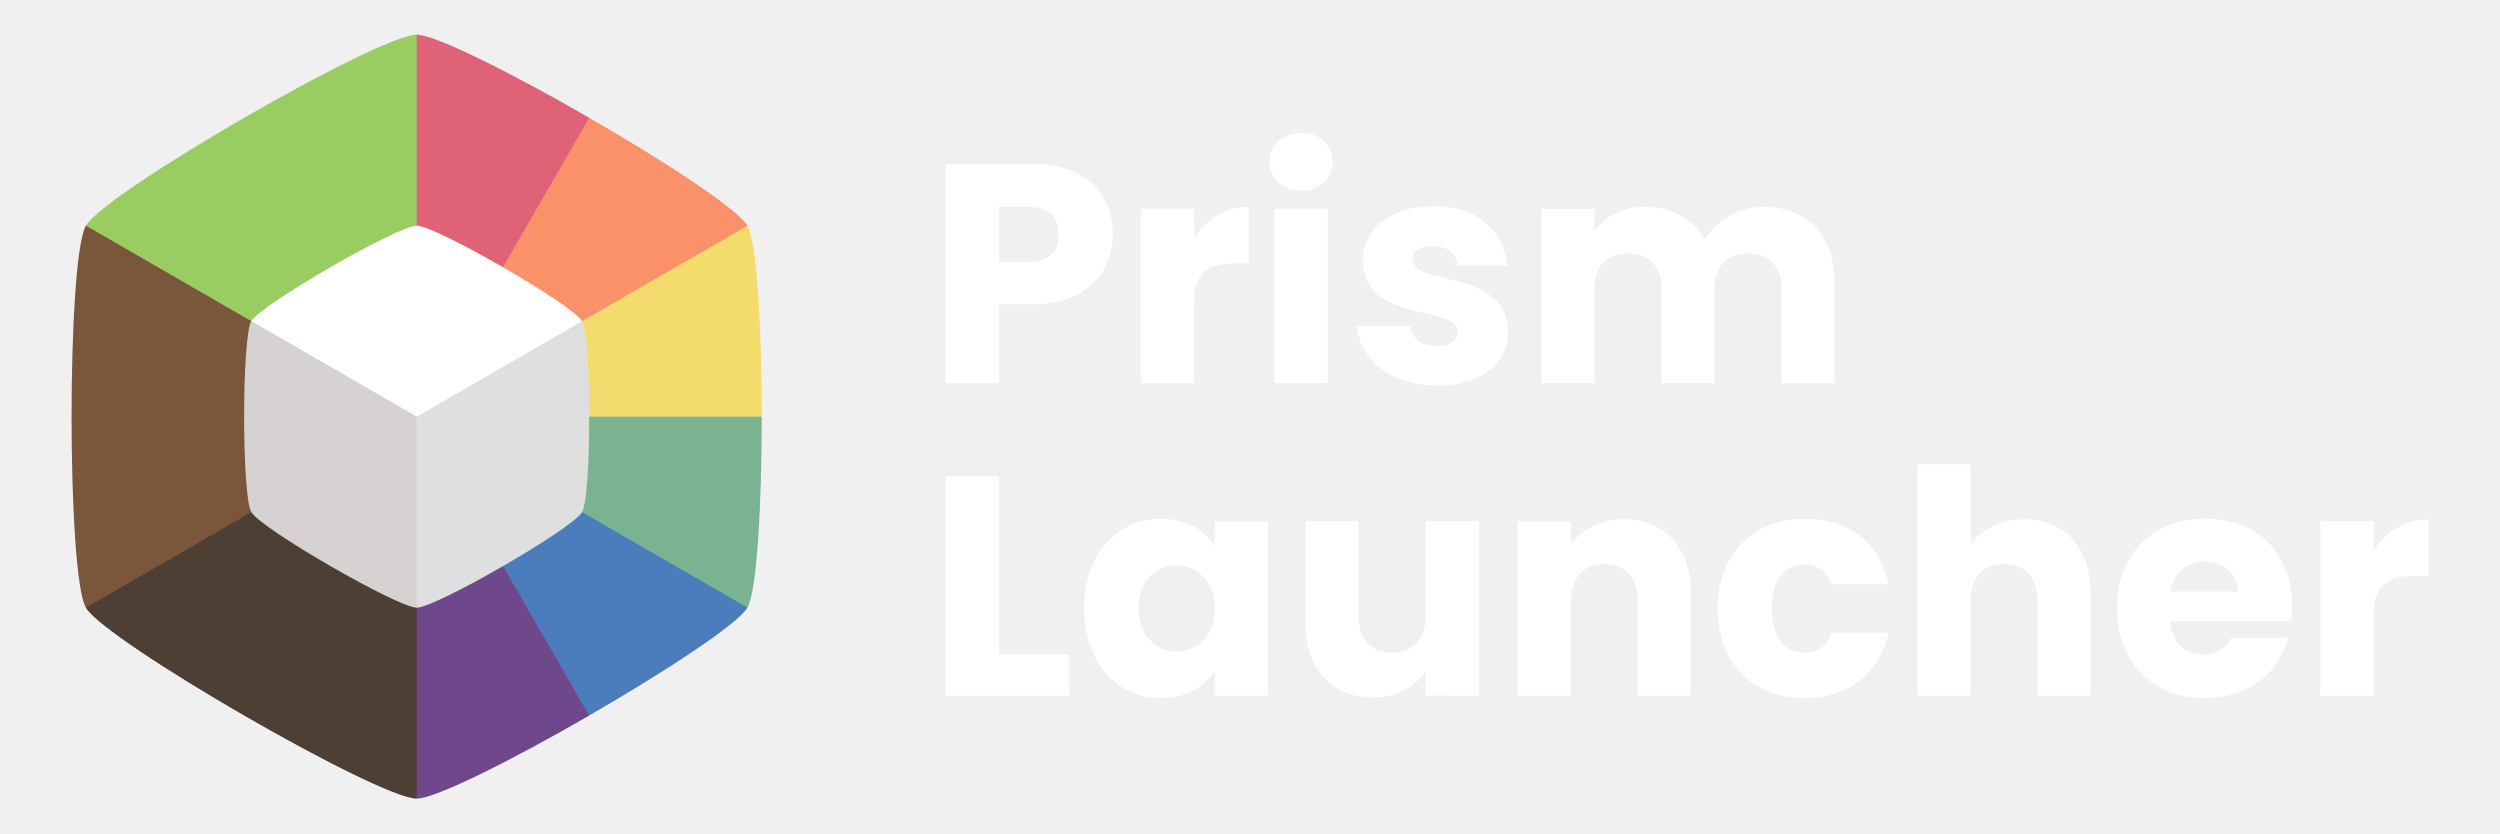
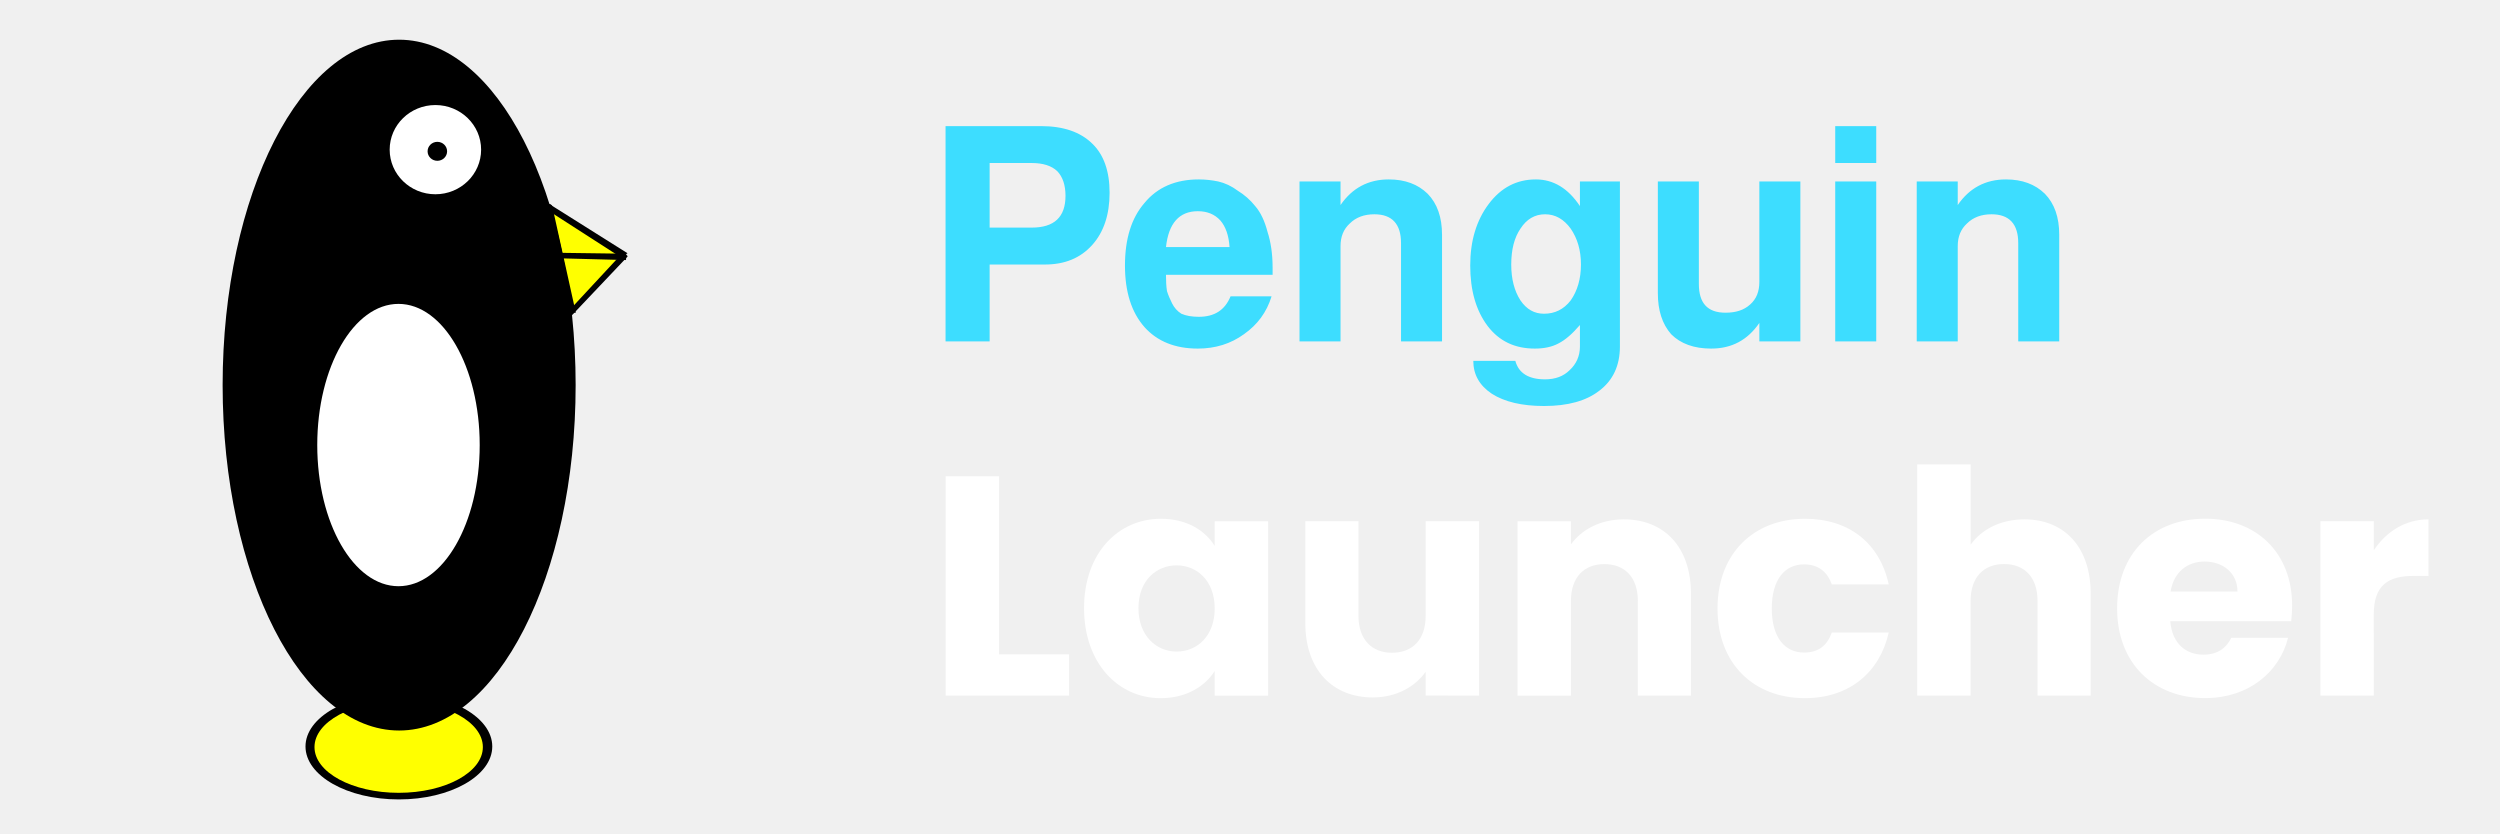
- <svg xmlns="http://www.w3.org/2000/svg" width="144" height="48" version="1.1" viewBox="0 0 38.1 12.7" id="svg66">
+ <svg xmlns="http://www.w3.org/2000/svg" width="144" height="48" version="1.1" viewBox="0 0 38.1 12.7" id="svg66" xml:space="preserve">
  <defs id="defs70" />
-   <g stroke-width=".265" id="g24">
-     <path d="m6.35 6.35" fill="#99cd61" id="path4" />
-     <path d="m6.35 0.529-2.521 4.366 2.521 1.455 2.52-1.455 0.11-3.1c-1.151-0.665-2.339-1.266-2.63-1.266z" fill="#df6277" id="path6" />
-     <path d="m8.98 1.795-2.63 4.555 2.52 1.455 2.521-4.366c-0.146-0.252-1.26-0.98-2.411-1.644z" fill="#fb9168" id="path8" />
-     <path d="m11.391 3.44-5.041 2.91 2.52 1.455 2.739-1.455c0-1.329-0.073-2.658-0.218-2.91z" fill="#f3db6c" id="path10" />
-     <path d="m6.35 6.35v2.91h5.041c0.146-0.252 0.218-1.581 0.218-2.91z" fill="#7ab392" id="path12" />
-     <path d="m6.35 6.35v2.91l2.63 1.644c1.151-0.665 2.266-1.392 2.411-1.644z" fill="#4b7cbc" id="path14" />
-     <path d="m6.35 6.35-2.521 1.455 2.521 4.366c0.291 0 1.479-0.601 2.63-1.266z" fill="#6f488c" id="path16" />
-     <path d="m3.829 4.895-2.52 4.366c0.291 0.504 4.459 2.91 5.041 2.91v-5.821z" fill="#4d3f33" id="path18" />
-     <path d="m1.309 3.44c-0.291 0.504-0.291 5.317 0 5.821l5.041-2.91v-2.91z" fill="#7a573b" id="path20" />
-     <path d="m6.35 0.529c-0.582-2e-8 -4.75 2.406-5.041 2.91l5.041 2.91z" fill="#99cd61" id="path22" />
-   </g>
-   <g transform="matrix(.88 0 0 .88 -10.906 -1.2421)" id="g32">
-     <g transform="translate(13.26 2.2776)" id="g28">
-       <path transform="matrix(.96975 0 0 .96975 .1921 .1921)" d="m6.35 2.939c-0.341 0-2.783 1.41-2.953 1.705l2.953 5.116 2.954-5.116c-0.171-0.295-2.613-1.705-2.954-1.705z" fill="#fff" stroke-width=".265" id="path26" />
-     </g>
-     <path d="m16.746 6.974 2.864 4.961c0.331 0 2.699-1.367 2.864-1.654 0.165-0.286 0.165-3.021 0-3.307l-2.864 1.654z" fill="#dfdfdf" stroke-width=".265" id="path30" />
-   </g>
-   <path d="m3.83 4.895c-0.146 0.252-0.146 2.658 0 2.91 0.146 0.252 2.229 1.455 2.52 1.455v-2.91z" fill="#d6d2d2" stroke-width=".265" id="path34" />
  <g fill="#14191e" stroke-width=".265" aria-label="Penguin Launcher" id="g62" style="fill:#ffffff;fill-opacity:1">
-     <path d="m15.669 3.991h-0.443v-0.838h0.443c0.324 0 0.462 0.162 0.462 0.419 0 0.257-0.138 0.419-0.462 0.419zm1.291-0.419c0-0.614-0.41-1.076-1.229-1.076h-1.319v3.343h0.814v-1.2h0.505c0.852 0 1.229-0.514 1.229-1.067z" id="path36" style="fill:#ffffff;fill-opacity:1" />
-     <path d="m18.198 4.605c0-0.457 0.224-0.591 0.61-0.591h0.224v-0.862c-0.357 0-0.648 0.191-0.833 0.471v-0.443h-0.814v2.658h0.814z" id="path38" style="fill:#ffffff;fill-opacity:1" />
-     <path d="m19.421 3.181v2.658h0.814v-2.658zm0.41-0.276c0.286 0 0.481-0.195 0.481-0.438 0-0.248-0.195-0.443-0.481-0.443-0.291 0-0.486 0.195-0.486 0.443 0 0.243 0.195 0.438 0.486 0.438z" id="path40" style="fill:#ffffff;fill-opacity:1" />
-     <path d="m21.908 5.877c0.667 0 1.076-0.348 1.076-0.81-0.014-0.991-1.453-0.691-1.453-1.114 0-0.129 0.105-0.205 0.295-0.205 0.229 0 0.367 0.119 0.391 0.3h0.752c-0.052-0.524-0.433-0.905-1.119-0.905-0.695 0-1.081 0.371-1.081 0.824 0 0.976 1.448 0.667 1.448 1.095 0 0.119-0.11 0.214-0.319 0.214-0.224 0-0.391-0.124-0.41-0.31h-0.805c0.038 0.514 0.514 0.91 1.224 0.91z" id="path42" style="fill:#ffffff;fill-opacity:1" />
-     <path d="m27.146 4.396v1.443h0.81v-1.553c0-0.714-0.424-1.133-1.081-1.133-0.386 0-0.719 0.214-0.895 0.495-0.181-0.319-0.505-0.495-0.905-0.495-0.348 0-0.619 0.148-0.776 0.362v-0.333h-0.814v2.658h0.814v-1.443c0-0.348 0.2-0.538 0.51-0.538 0.31 0 0.51 0.191 0.51 0.538v1.443h0.81v-1.443c0-0.348 0.2-0.538 0.51-0.538 0.31 0 0.51 0.191 0.51 0.538z" id="path44" style="fill:#ffffff;fill-opacity:1" />
    <path d="m15.226 7.258h-0.814v3.343h1.881v-0.629h-1.067z" id="path46" style="fill:#ffffff;fill-opacity:1" />
    <path d="m16.521 9.268c0 0.838 0.519 1.372 1.167 1.372 0.395 0 0.676-0.181 0.824-0.414v0.376h0.814v-2.658h-0.814v0.376c-0.143-0.233-0.424-0.414-0.819-0.414-0.652 0-1.172 0.524-1.172 1.362zm1.991 0.005c0 0.424-0.271 0.657-0.581 0.657-0.305 0-0.581-0.238-0.581-0.662s0.276-0.652 0.581-0.652c0.31 0 0.581 0.233 0.581 0.657z" id="path48" style="fill:#ffffff;fill-opacity:1" />
    <path d="m22.541 10.601v-2.658h-0.814v1.443c0 0.362-0.2 0.562-0.514 0.562-0.305 0-0.51-0.2-0.51-0.562v-1.443h-0.81v1.553c0 0.71 0.414 1.133 1.029 1.133 0.357 0 0.643-0.162 0.805-0.391v0.362z" id="path50" style="fill:#ffffff;fill-opacity:1" />
    <path d="m24.96 9.158v1.443h0.81v-1.553c0-0.714-0.41-1.133-1.024-1.133-0.357 0-0.643 0.157-0.805 0.381v-0.352h-0.814v2.658h0.814v-1.443c0-0.362 0.2-0.562 0.51-0.562 0.31 0 0.51 0.2 0.51 0.562z" id="path52" style="fill:#ffffff;fill-opacity:1" />
    <path d="m26.175 9.273c0 0.843 0.552 1.367 1.333 1.367 0.667 0 1.138-0.386 1.276-1h-0.867c-0.071 0.195-0.2 0.305-0.424 0.305-0.291 0-0.491-0.229-0.491-0.672s0.2-0.672 0.491-0.672c0.224 0 0.357 0.119 0.424 0.305h0.867c-0.138-0.633-0.61-1-1.276-1-0.781 0-1.333 0.529-1.333 1.367z" id="path54" style="fill:#ffffff;fill-opacity:1" />
    <path d="m29.218 7.077v3.524h0.814v-1.443c0-0.362 0.2-0.562 0.51-0.562 0.31 0 0.51 0.2 0.51 0.562v1.443h0.81v-1.553c0-0.714-0.405-1.133-1.01-1.133-0.367 0-0.657 0.157-0.819 0.386v-1.224z" id="path56" style="fill:#ffffff;fill-opacity:1" />
    <path d="m33.599 8.558c0.271 0 0.5 0.167 0.5 0.457h-1.019c0.048-0.295 0.252-0.457 0.519-0.457zm1.272 1.162h-0.867c-0.067 0.143-0.195 0.257-0.424 0.257-0.262 0-0.476-0.162-0.505-0.51h1.843c0.009-0.081 0.014-0.162 0.014-0.238 0-0.81-0.548-1.324-1.324-1.324-0.791 0-1.343 0.524-1.343 1.367 0 0.843 0.562 1.367 1.343 1.367 0.662 0 1.133-0.4 1.262-0.919z" id="path58" style="fill:#ffffff;fill-opacity:1" />
    <path d="m36.176 9.368c0-0.457 0.224-0.591 0.61-0.591h0.224v-0.862c-0.357 0-0.648 0.191-0.833 0.471v-0.443h-0.814v2.658h0.814z" id="path60" style="fill:#ffffff;fill-opacity:1" />
+     <text xml:space="preserve" style="font-style:normal;font-variant:normal;font-weight:600;font-stretch:normal;font-size:4.493px;font-family:FreeSans;-inkscape-font-specification:'FreeSans, Semi-Bold';font-variant-ligatures:normal;font-variant-caps:normal;font-variant-numeric:normal;font-variant-east-asian:normal;text-align:start;writing-mode:lr-tb;direction:ltr;text-anchor:start;fill:#3dddff;fill-opacity:1;stroke-width:0.099;stroke-dasharray:none" x="14.052" y="5.203" id="text1">
+       <tspan id="tspan1" x="14.052" y="5.203">Penguin</tspan>
+     </text>
+   </g>
+   <g id="layer7" transform="matrix(0.06887259,0,0,0.06887259,-1.029984,-3.481133)">
+     <g id="layer4">
+       <ellipse style="fill:#000000;fill-opacity:1;stroke-width:0.293" id="path7-2" cx="103.219" cy="215.721" rx="20.664" ry="11.721" />
+       <ellipse style="fill:#ffff00;fill-opacity:1;stroke-width:0.259" id="path7" cx="103.173" cy="215.857" rx="18.628" ry="10.121" />
+     </g>
+     <g id="layer1">
+       <path id="path5" style="fill:#ffff00;stroke-width:0.265" d="m 139.955,120.842 -1.979,-12.206 -2.519,-12.881 17.536,11.123 z" />
+       <path style="fill:#000000;fill-opacity:1;stroke-width:0.265" d="m 153.822,107.318 c 0,-0.488 -0.919,-0.446 -0.96,-0.96 l -12.477,13.437 c -0.477,1.003 0.785,0.541 0.785,0.873" id="path6" />
+       <path style="fill:#000000;fill-opacity:1;stroke-width:0.302" d="m 152.968,107.888 c 0.539,-0.11 0.29,-1.141 0.85,-1.302 L 136.199,95.498 c -1.215,-0.313 -0.426,1.011 -0.792,1.085" id="path6-4" />
+       <path style="fill:#000000;fill-opacity:1;stroke-width:0.245" d="m 153.42,108.088 c 0.294,-0.339 -0.255,-1.014 0.032,-1.403 l -15.215,-0.206 c -0.876,0.333 0.121,0.978 -0.078,1.208" id="path6-4-2" />
+       <path style="fill:#000000;fill-opacity:1;stroke-width:0.355" d="m 140.599,120.314 c 0.532,0.31 1.182,-0.827 1.774,-0.549 l -5.22,-23.614 c -0.733,-1.213 -1.185,0.605 -1.546,0.394" id="path6-4-2-4" />
+     </g>
+     <ellipse style="fill:#000000;fill-opacity:1;stroke-width:0.232" id="path4" cx="103.274" cy="135.761" rx="39.058" ry="76.431" />
+     <g id="layer2">
+       <ellipse style="fill:#ffffff;fill-opacity:1;stroke-width:0.274" id="path11" cx="103.13" cy="149.024" rx="17.974" ry="31.236" />
+       <g id="layer3">
+         <ellipse style="fill:#ffffff;fill-opacity:1;stroke-width:0.265" id="path9" cx="111.298" cy="83.659" rx="10.118" ry="9.871" />
+         <ellipse style="fill:#000000;fill-opacity:1;stroke-width:0.265" id="path10" cx="111.73" cy="84.029" rx="2.159" ry="2.098" />
+       </g>
+       <g id="layer5" />
+       <g id="layer6" />
+     </g>
  </g>
</svg>
